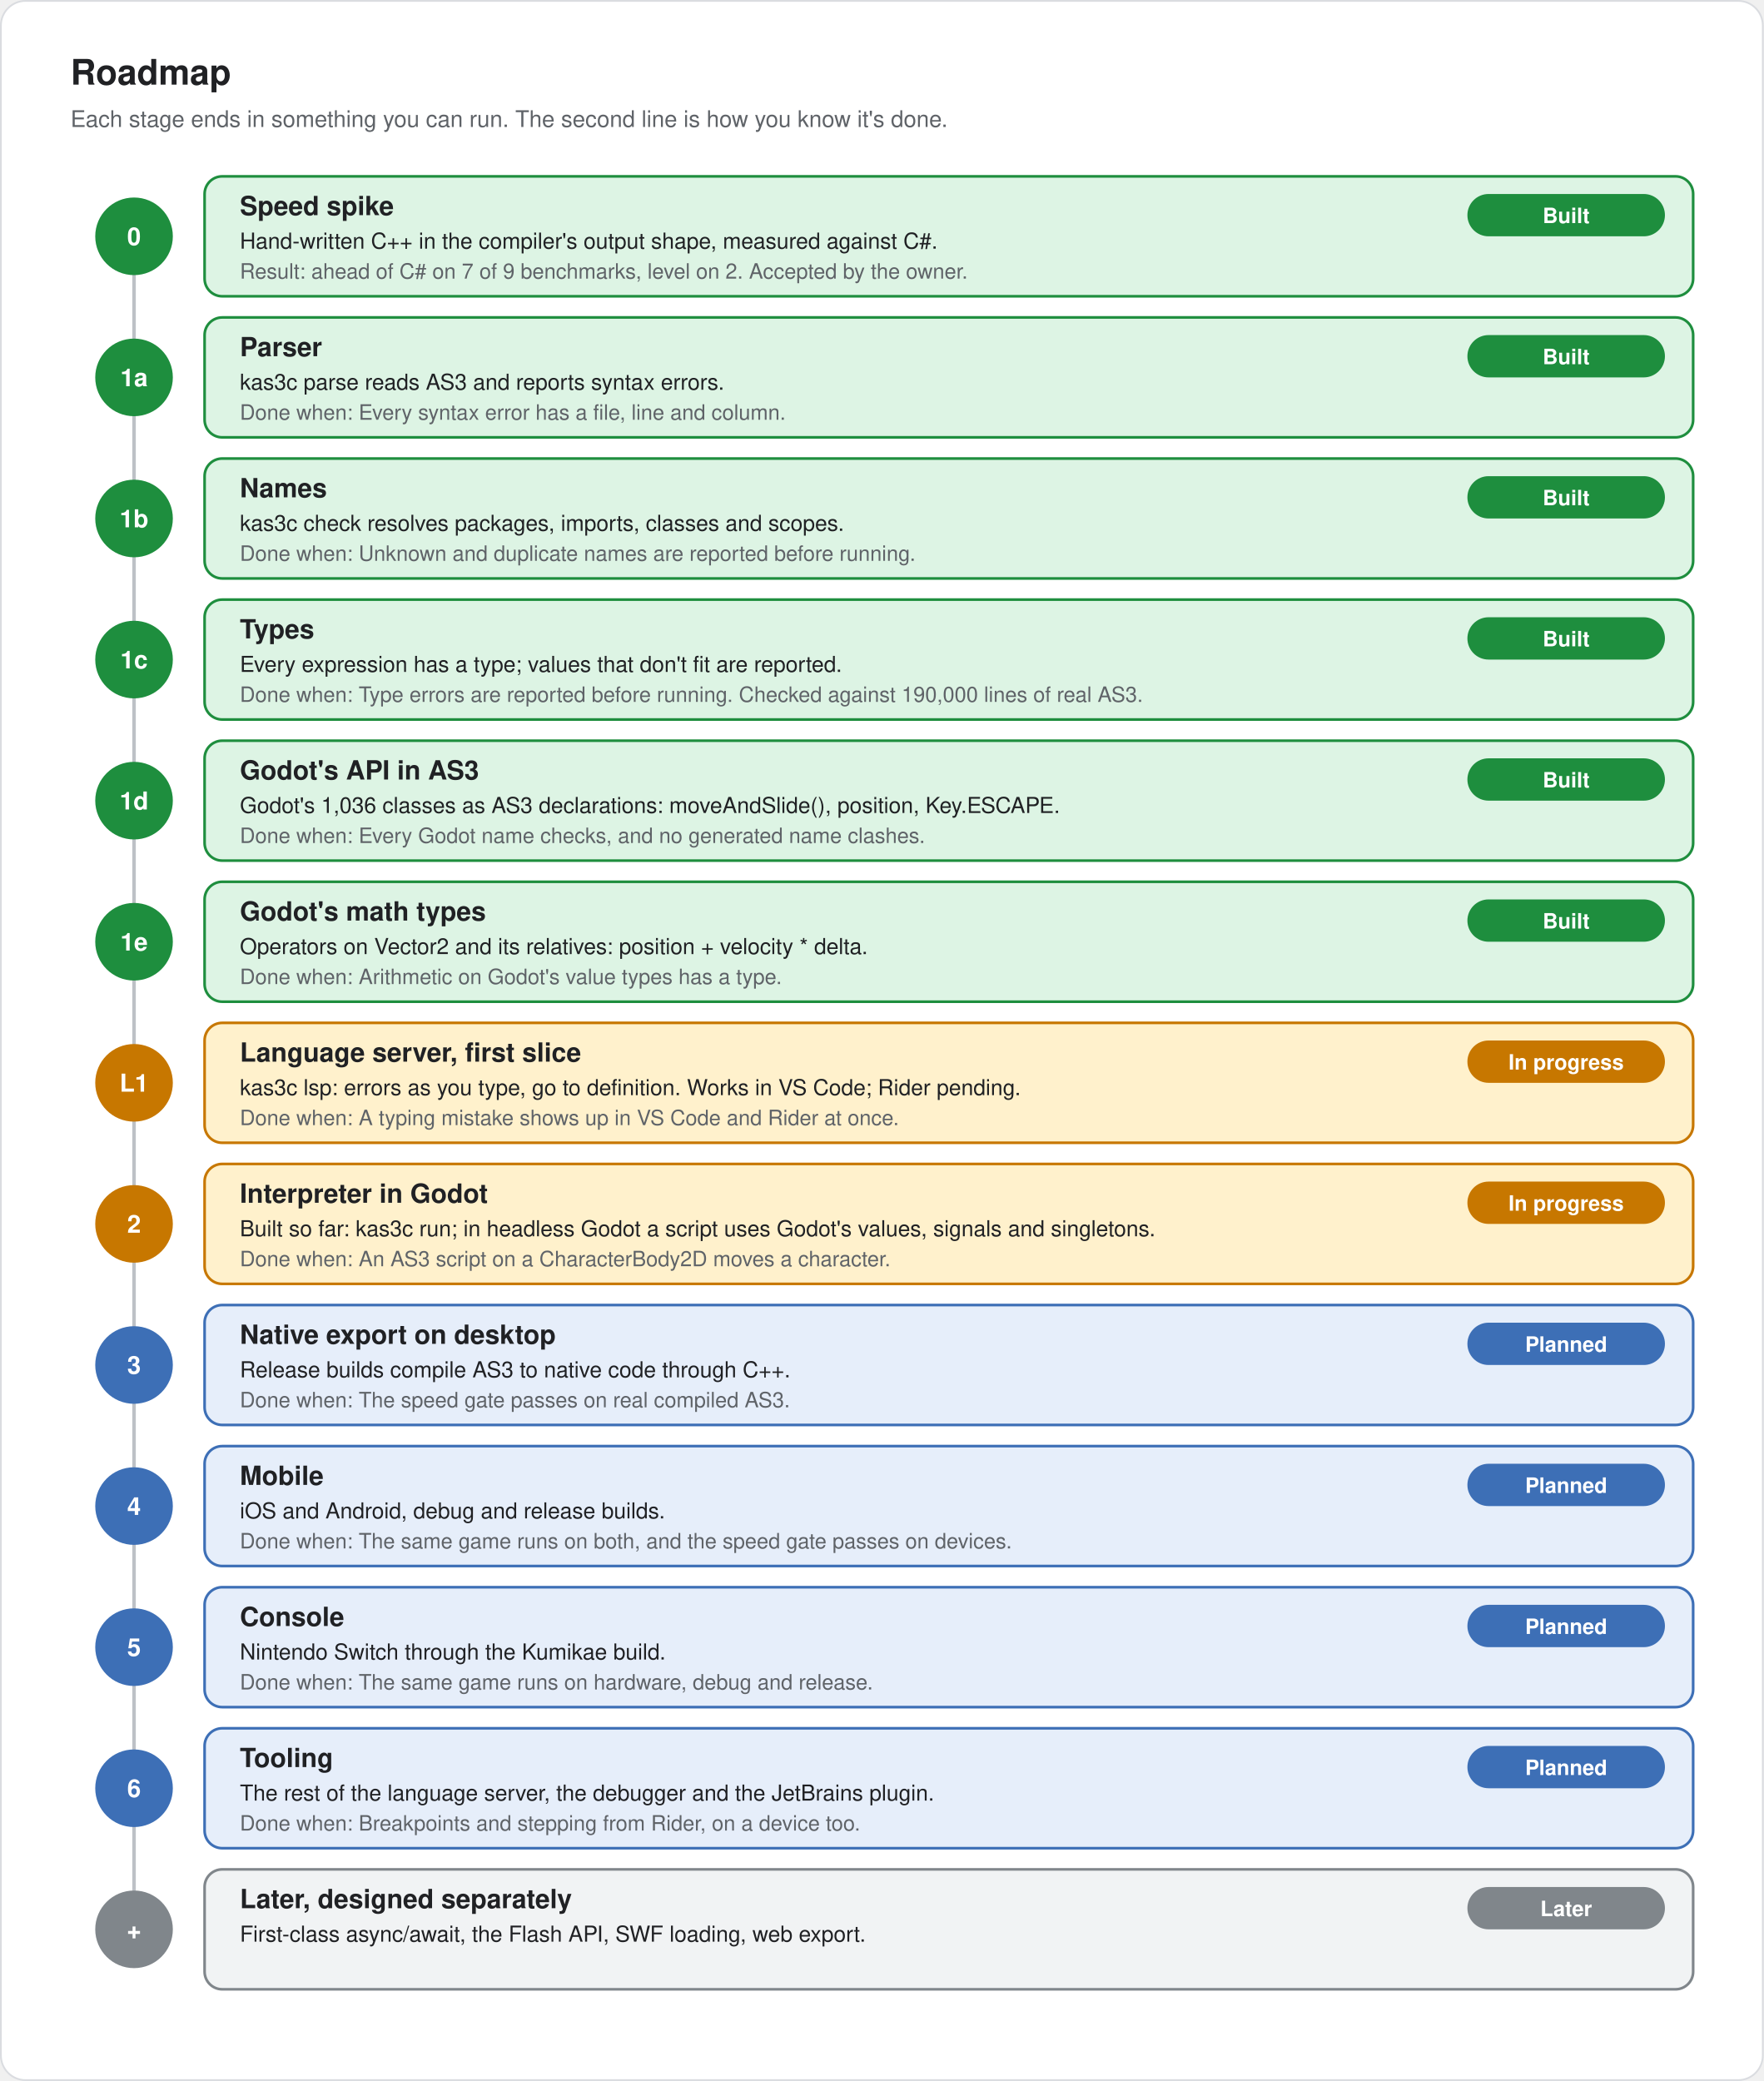
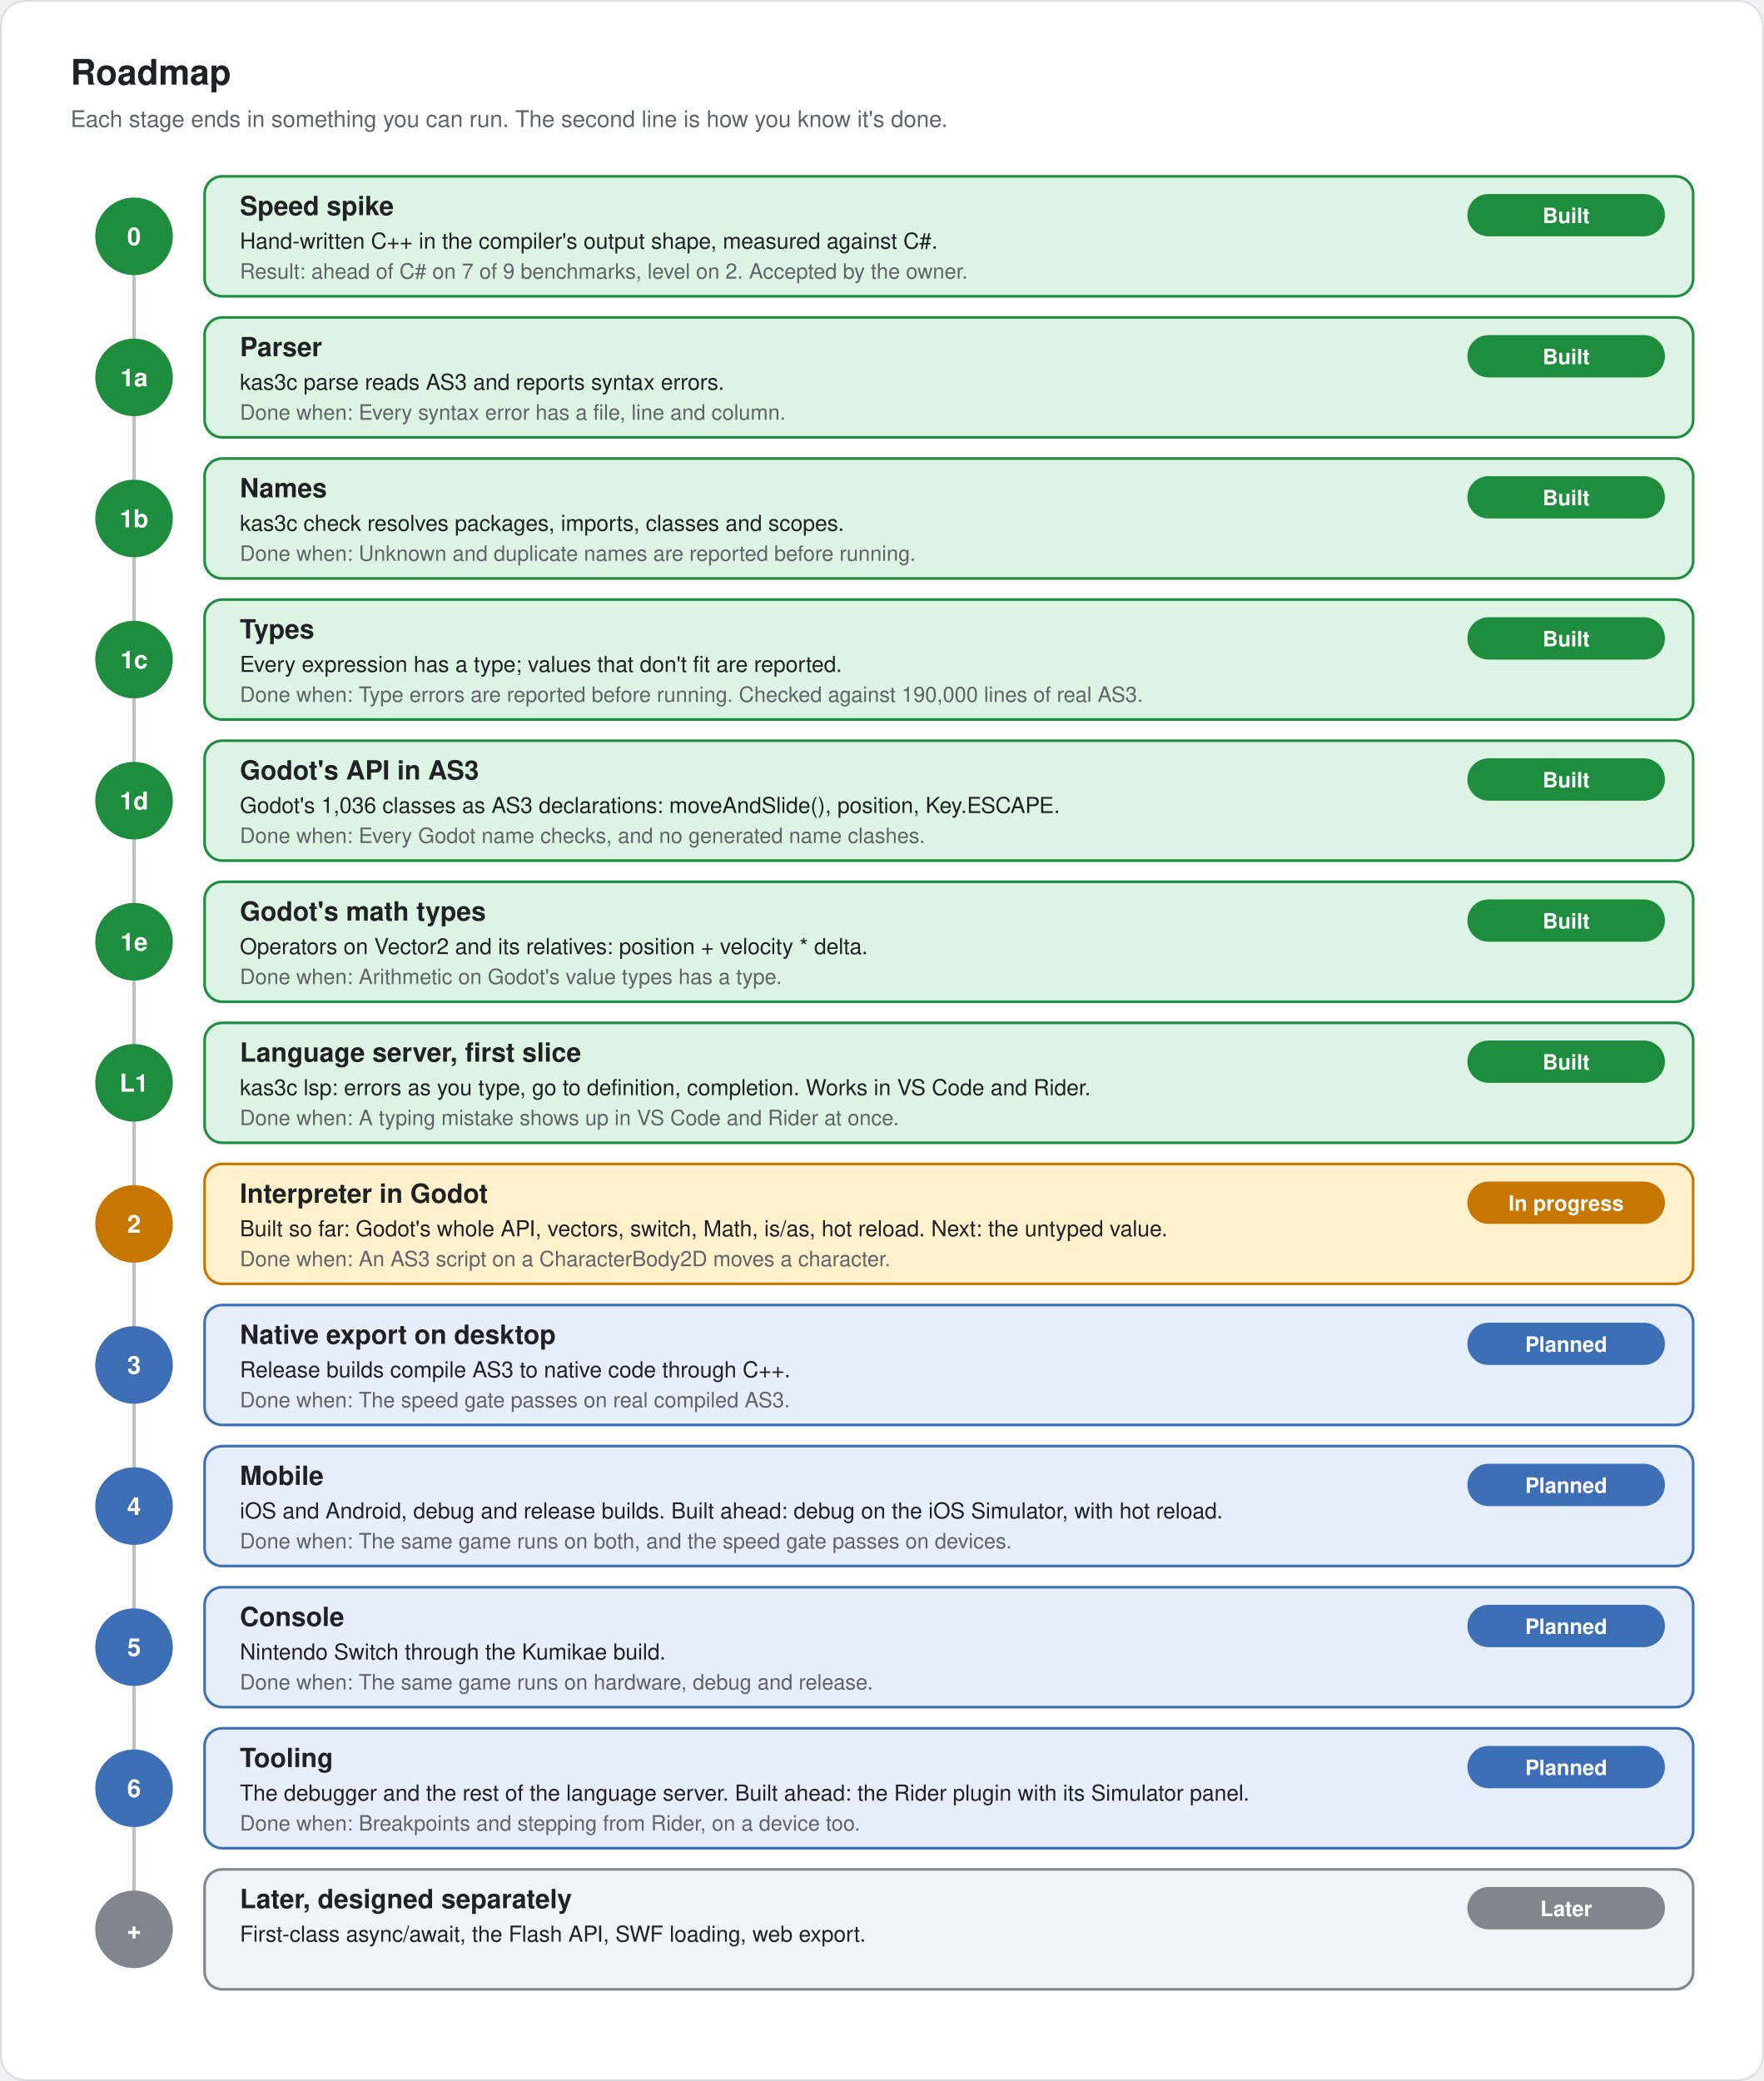
<svg xmlns="http://www.w3.org/2000/svg" viewBox="0 0 1000 1180" width="1000" height="1180" font-family="Helvetica Neue, Helvetica, Arial, sans-serif" role="img" aria-label="Roadmap">
  <defs>
    <marker id="arrow" viewBox="0 0 10 10" refX="9" refY="5" markerWidth="8" markerHeight="8" orient="auto-start-reverse">
      <path d="M0 0 L10 5 L0 10 z" fill="#5F6368" />
    </marker>
  </defs>
  <rect x="0.5" y="0.5" width="999" height="1179" rx="14" fill="#FFFFFF" stroke="#DADCE0" />
  <text x="40" y="48" font-size="20" text-anchor="start" font-weight="bold" fill="#202124">Roadmap</text>
  <text x="40" y="72" font-size="13" text-anchor="start" font-weight="normal" fill="#5F6368">Each stage ends in something you can run. The second line is how you know it's done.</text>
  <line x1="76" y1="134.0" x2="76" y2="1094.0" stroke="#BDC1C6" stroke-width="2" />
  <rect x="116" y="100" width="844" height="68" rx="10" fill="#DDF4E4" stroke="#1E8E3E" stroke-width="1.5" />
  <circle cx="76" cy="134.0" r="22" fill="#1E8E3E" />
  <text x="76" y="139.0" font-size="14" text-anchor="middle" font-weight="bold" fill="#FFFFFF">0</text>
  <text x="136" y="122" font-size="15" text-anchor="start" font-weight="bold" fill="#202124">Speed spike</text>
  <text x="136" y="141" font-size="12.5" text-anchor="start" font-weight="normal" fill="#202124">Hand-written C++ in the compiler's output shape, measured against C#.</text>
  <text x="136" y="158" font-size="12" text-anchor="start" font-weight="normal" fill="#5F6368">Result: ahead of C# on 7 of 9 benchmarks, level on 2. Accepted by the owner.</text>
  <rect x="832" y="110" width="112" height="24" rx="12.0" fill="#1E8E3E" />
  <text x="888.0" y="126.5" font-size="12" text-anchor="middle" font-weight="bold" fill="#FFFFFF">Built</text>
  <rect x="116" y="180" width="844" height="68" rx="10" fill="#DDF4E4" stroke="#1E8E3E" stroke-width="1.5" />
  <circle cx="76" cy="214.0" r="22" fill="#1E8E3E" />
  <text x="76" y="219.0" font-size="14" text-anchor="middle" font-weight="bold" fill="#FFFFFF">1a</text>
  <text x="136" y="202" font-size="15" text-anchor="start" font-weight="bold" fill="#202124">Parser</text>
  <text x="136" y="221" font-size="12.5" text-anchor="start" font-weight="normal" fill="#202124">kas3c parse reads AS3 and reports syntax errors.</text>
  <text x="136" y="238" font-size="12" text-anchor="start" font-weight="normal" fill="#5F6368">Done when: Every syntax error has a file, line and column.</text>
  <rect x="832" y="190" width="112" height="24" rx="12.0" fill="#1E8E3E" />
  <text x="888.0" y="206.5" font-size="12" text-anchor="middle" font-weight="bold" fill="#FFFFFF">Built</text>
  <rect x="116" y="260" width="844" height="68" rx="10" fill="#DDF4E4" stroke="#1E8E3E" stroke-width="1.5" />
  <circle cx="76" cy="294.0" r="22" fill="#1E8E3E" />
  <text x="76" y="299.0" font-size="14" text-anchor="middle" font-weight="bold" fill="#FFFFFF">1b</text>
  <text x="136" y="282" font-size="15" text-anchor="start" font-weight="bold" fill="#202124">Names</text>
  <text x="136" y="301" font-size="12.5" text-anchor="start" font-weight="normal" fill="#202124">kas3c check resolves packages, imports, classes and scopes.</text>
  <text x="136" y="318" font-size="12" text-anchor="start" font-weight="normal" fill="#5F6368">Done when: Unknown and duplicate names are reported before running.</text>
  <rect x="832" y="270" width="112" height="24" rx="12.0" fill="#1E8E3E" />
  <text x="888.0" y="286.5" font-size="12" text-anchor="middle" font-weight="bold" fill="#FFFFFF">Built</text>
  <rect x="116" y="340" width="844" height="68" rx="10" fill="#DDF4E4" stroke="#1E8E3E" stroke-width="1.5" />
  <circle cx="76" cy="374.0" r="22" fill="#1E8E3E" />
  <text x="76" y="379.0" font-size="14" text-anchor="middle" font-weight="bold" fill="#FFFFFF">1c</text>
  <text x="136" y="362" font-size="15" text-anchor="start" font-weight="bold" fill="#202124">Types</text>
  <text x="136" y="381" font-size="12.5" text-anchor="start" font-weight="normal" fill="#202124">Every expression has a type; values that don't fit are reported.</text>
  <text x="136" y="398" font-size="12" text-anchor="start" font-weight="normal" fill="#5F6368">Done when: Type errors are reported before running. Checked against 190,000 lines of real AS3.</text>
  <rect x="832" y="350" width="112" height="24" rx="12.0" fill="#1E8E3E" />
  <text x="888.0" y="366.5" font-size="12" text-anchor="middle" font-weight="bold" fill="#FFFFFF">Built</text>
  <rect x="116" y="420" width="844" height="68" rx="10" fill="#DDF4E4" stroke="#1E8E3E" stroke-width="1.5" />
  <circle cx="76" cy="454.0" r="22" fill="#1E8E3E" />
  <text x="76" y="459.0" font-size="14" text-anchor="middle" font-weight="bold" fill="#FFFFFF">1d</text>
  <text x="136" y="442" font-size="15" text-anchor="start" font-weight="bold" fill="#202124">Godot's API in AS3</text>
  <text x="136" y="461" font-size="12.5" text-anchor="start" font-weight="normal" fill="#202124">Godot's 1,036 classes as AS3 declarations: moveAndSlide(), position, Key.ESCAPE.</text>
  <text x="136" y="478" font-size="12" text-anchor="start" font-weight="normal" fill="#5F6368">Done when: Every Godot name checks, and no generated name clashes.</text>
  <rect x="832" y="430" width="112" height="24" rx="12.0" fill="#1E8E3E" />
  <text x="888.0" y="446.5" font-size="12" text-anchor="middle" font-weight="bold" fill="#FFFFFF">Built</text>
  <rect x="116" y="500" width="844" height="68" rx="10" fill="#DDF4E4" stroke="#1E8E3E" stroke-width="1.5" />
  <circle cx="76" cy="534.0" r="22" fill="#1E8E3E" />
  <text x="76" y="539.0" font-size="14" text-anchor="middle" font-weight="bold" fill="#FFFFFF">1e</text>
  <text x="136" y="522" font-size="15" text-anchor="start" font-weight="bold" fill="#202124">Godot's math types</text>
  <text x="136" y="541" font-size="12.5" text-anchor="start" font-weight="normal" fill="#202124">Operators on Vector2 and its relatives: position + velocity * delta.</text>
  <text x="136" y="558" font-size="12" text-anchor="start" font-weight="normal" fill="#5F6368">Done when: Arithmetic on Godot's value types has a type.</text>
  <rect x="832" y="510" width="112" height="24" rx="12.0" fill="#1E8E3E" />
  <text x="888.0" y="526.5" font-size="12" text-anchor="middle" font-weight="bold" fill="#FFFFFF">Built</text>
-   <rect x="116" y="580" width="844" height="68" rx="10" fill="#FFF1CC" stroke="#C77700" stroke-width="1.5" />
-   <circle cx="76" cy="614.0" r="22" fill="#C77700" />
+   <rect x="116" y="580" width="844" height="68" rx="10" fill="#DDF4E4" stroke="#1E8E3E" stroke-width="1.5" />
+   <circle cx="76" cy="614.0" r="22" fill="#1E8E3E" />
  <text x="76" y="619.0" font-size="14" text-anchor="middle" font-weight="bold" fill="#FFFFFF">L1</text>
  <text x="136" y="602" font-size="15" text-anchor="start" font-weight="bold" fill="#202124">Language server, first slice</text>
-   <text x="136" y="621" font-size="12.5" text-anchor="start" font-weight="normal" fill="#202124">kas3c lsp: errors as you type, go to definition. Works in VS Code; Rider pending.</text>
+   <text x="136" y="621" font-size="12.5" text-anchor="start" font-weight="normal" fill="#202124">kas3c lsp: errors as you type, go to definition, completion. Works in VS Code and Rider.</text>
  <text x="136" y="638" font-size="12" text-anchor="start" font-weight="normal" fill="#5F6368">Done when: A typing mistake shows up in VS Code and Rider at once.</text>
-   <rect x="832" y="590" width="112" height="24" rx="12.0" fill="#C77700" />
-   <text x="888.0" y="606.5" font-size="12" text-anchor="middle" font-weight="bold" fill="#FFFFFF">In progress</text>
+   <rect x="832" y="590" width="112" height="24" rx="12.0" fill="#1E8E3E" />
+   <text x="888.0" y="606.5" font-size="12" text-anchor="middle" font-weight="bold" fill="#FFFFFF">Built</text>
  <rect x="116" y="660" width="844" height="68" rx="10" fill="#FFF1CC" stroke="#C77700" stroke-width="1.5" />
  <circle cx="76" cy="694.0" r="22" fill="#C77700" />
  <text x="76" y="699.0" font-size="14" text-anchor="middle" font-weight="bold" fill="#FFFFFF">2</text>
  <text x="136" y="682" font-size="15" text-anchor="start" font-weight="bold" fill="#202124">Interpreter in Godot</text>
-   <text x="136" y="701" font-size="12.5" text-anchor="start" font-weight="normal" fill="#202124">Built so far: kas3c run; in headless Godot a script uses Godot's values, signals and singletons.</text>
+   <text x="136" y="701" font-size="12.5" text-anchor="start" font-weight="normal" fill="#202124">Built so far: Godot's whole API, vectors, switch, Math, is/as, hot reload. Next: the untyped value.</text>
  <text x="136" y="718" font-size="12" text-anchor="start" font-weight="normal" fill="#5F6368">Done when: An AS3 script on a CharacterBody2D moves a character.</text>
  <rect x="832" y="670" width="112" height="24" rx="12.0" fill="#C77700" />
  <text x="888.0" y="686.5" font-size="12" text-anchor="middle" font-weight="bold" fill="#FFFFFF">In progress</text>
  <rect x="116" y="740" width="844" height="68" rx="10" fill="#E6EEFA" stroke="#3D6FB6" stroke-width="1.5" />
  <circle cx="76" cy="774.0" r="22" fill="#3D6FB6" />
  <text x="76" y="779.0" font-size="14" text-anchor="middle" font-weight="bold" fill="#FFFFFF">3</text>
  <text x="136" y="762" font-size="15" text-anchor="start" font-weight="bold" fill="#202124">Native export on desktop</text>
  <text x="136" y="781" font-size="12.5" text-anchor="start" font-weight="normal" fill="#202124">Release builds compile AS3 to native code through C++.</text>
  <text x="136" y="798" font-size="12" text-anchor="start" font-weight="normal" fill="#5F6368">Done when: The speed gate passes on real compiled AS3.</text>
  <rect x="832" y="750" width="112" height="24" rx="12.0" fill="#3D6FB6" />
  <text x="888.0" y="766.5" font-size="12" text-anchor="middle" font-weight="bold" fill="#FFFFFF">Planned</text>
  <rect x="116" y="820" width="844" height="68" rx="10" fill="#E6EEFA" stroke="#3D6FB6" stroke-width="1.5" />
  <circle cx="76" cy="854.0" r="22" fill="#3D6FB6" />
  <text x="76" y="859.0" font-size="14" text-anchor="middle" font-weight="bold" fill="#FFFFFF">4</text>
  <text x="136" y="842" font-size="15" text-anchor="start" font-weight="bold" fill="#202124">Mobile</text>
-   <text x="136" y="861" font-size="12.5" text-anchor="start" font-weight="normal" fill="#202124">iOS and Android, debug and release builds.</text>
+   <text x="136" y="861" font-size="12.5" text-anchor="start" font-weight="normal" fill="#202124">iOS and Android, debug and release builds. Built ahead: debug on the iOS Simulator, with hot reload.</text>
  <text x="136" y="878" font-size="12" text-anchor="start" font-weight="normal" fill="#5F6368">Done when: The same game runs on both, and the speed gate passes on devices.</text>
  <rect x="832" y="830" width="112" height="24" rx="12.0" fill="#3D6FB6" />
  <text x="888.0" y="846.5" font-size="12" text-anchor="middle" font-weight="bold" fill="#FFFFFF">Planned</text>
  <rect x="116" y="900" width="844" height="68" rx="10" fill="#E6EEFA" stroke="#3D6FB6" stroke-width="1.5" />
  <circle cx="76" cy="934.0" r="22" fill="#3D6FB6" />
  <text x="76" y="939.0" font-size="14" text-anchor="middle" font-weight="bold" fill="#FFFFFF">5</text>
  <text x="136" y="922" font-size="15" text-anchor="start" font-weight="bold" fill="#202124">Console</text>
  <text x="136" y="941" font-size="12.5" text-anchor="start" font-weight="normal" fill="#202124">Nintendo Switch through the Kumikae build.</text>
  <text x="136" y="958" font-size="12" text-anchor="start" font-weight="normal" fill="#5F6368">Done when: The same game runs on hardware, debug and release.</text>
  <rect x="832" y="910" width="112" height="24" rx="12.0" fill="#3D6FB6" />
  <text x="888.0" y="926.5" font-size="12" text-anchor="middle" font-weight="bold" fill="#FFFFFF">Planned</text>
  <rect x="116" y="980" width="844" height="68" rx="10" fill="#E6EEFA" stroke="#3D6FB6" stroke-width="1.5" />
  <circle cx="76" cy="1014.0" r="22" fill="#3D6FB6" />
  <text x="76" y="1019.0" font-size="14" text-anchor="middle" font-weight="bold" fill="#FFFFFF">6</text>
  <text x="136" y="1002" font-size="15" text-anchor="start" font-weight="bold" fill="#202124">Tooling</text>
-   <text x="136" y="1021" font-size="12.5" text-anchor="start" font-weight="normal" fill="#202124">The rest of the language server, the debugger and the JetBrains plugin.</text>
+   <text x="136" y="1021" font-size="12.5" text-anchor="start" font-weight="normal" fill="#202124">The debugger and the rest of the language server. Built ahead: the Rider plugin with its Simulator panel.</text>
  <text x="136" y="1038" font-size="12" text-anchor="start" font-weight="normal" fill="#5F6368">Done when: Breakpoints and stepping from Rider, on a device too.</text>
  <rect x="832" y="990" width="112" height="24" rx="12.0" fill="#3D6FB6" />
  <text x="888.0" y="1006.5" font-size="12" text-anchor="middle" font-weight="bold" fill="#FFFFFF">Planned</text>
  <rect x="116" y="1060" width="844" height="68" rx="10" fill="#F1F3F4" stroke="#80868B" stroke-width="1.5" />
  <circle cx="76" cy="1094.0" r="22" fill="#80868B" />
  <text x="76" y="1099.0" font-size="14" text-anchor="middle" font-weight="bold" fill="#FFFFFF">+</text>
  <text x="136" y="1082" font-size="15" text-anchor="start" font-weight="bold" fill="#202124">Later, designed separately</text>
  <text x="136" y="1101" font-size="12.5" text-anchor="start" font-weight="normal" fill="#202124">First-class async/await, the Flash API, SWF loading, web export.</text>
  <rect x="832" y="1070" width="112" height="24" rx="12.0" fill="#80868B" />
  <text x="888.0" y="1086.5" font-size="12" text-anchor="middle" font-weight="bold" fill="#FFFFFF">Later</text>
</svg>
